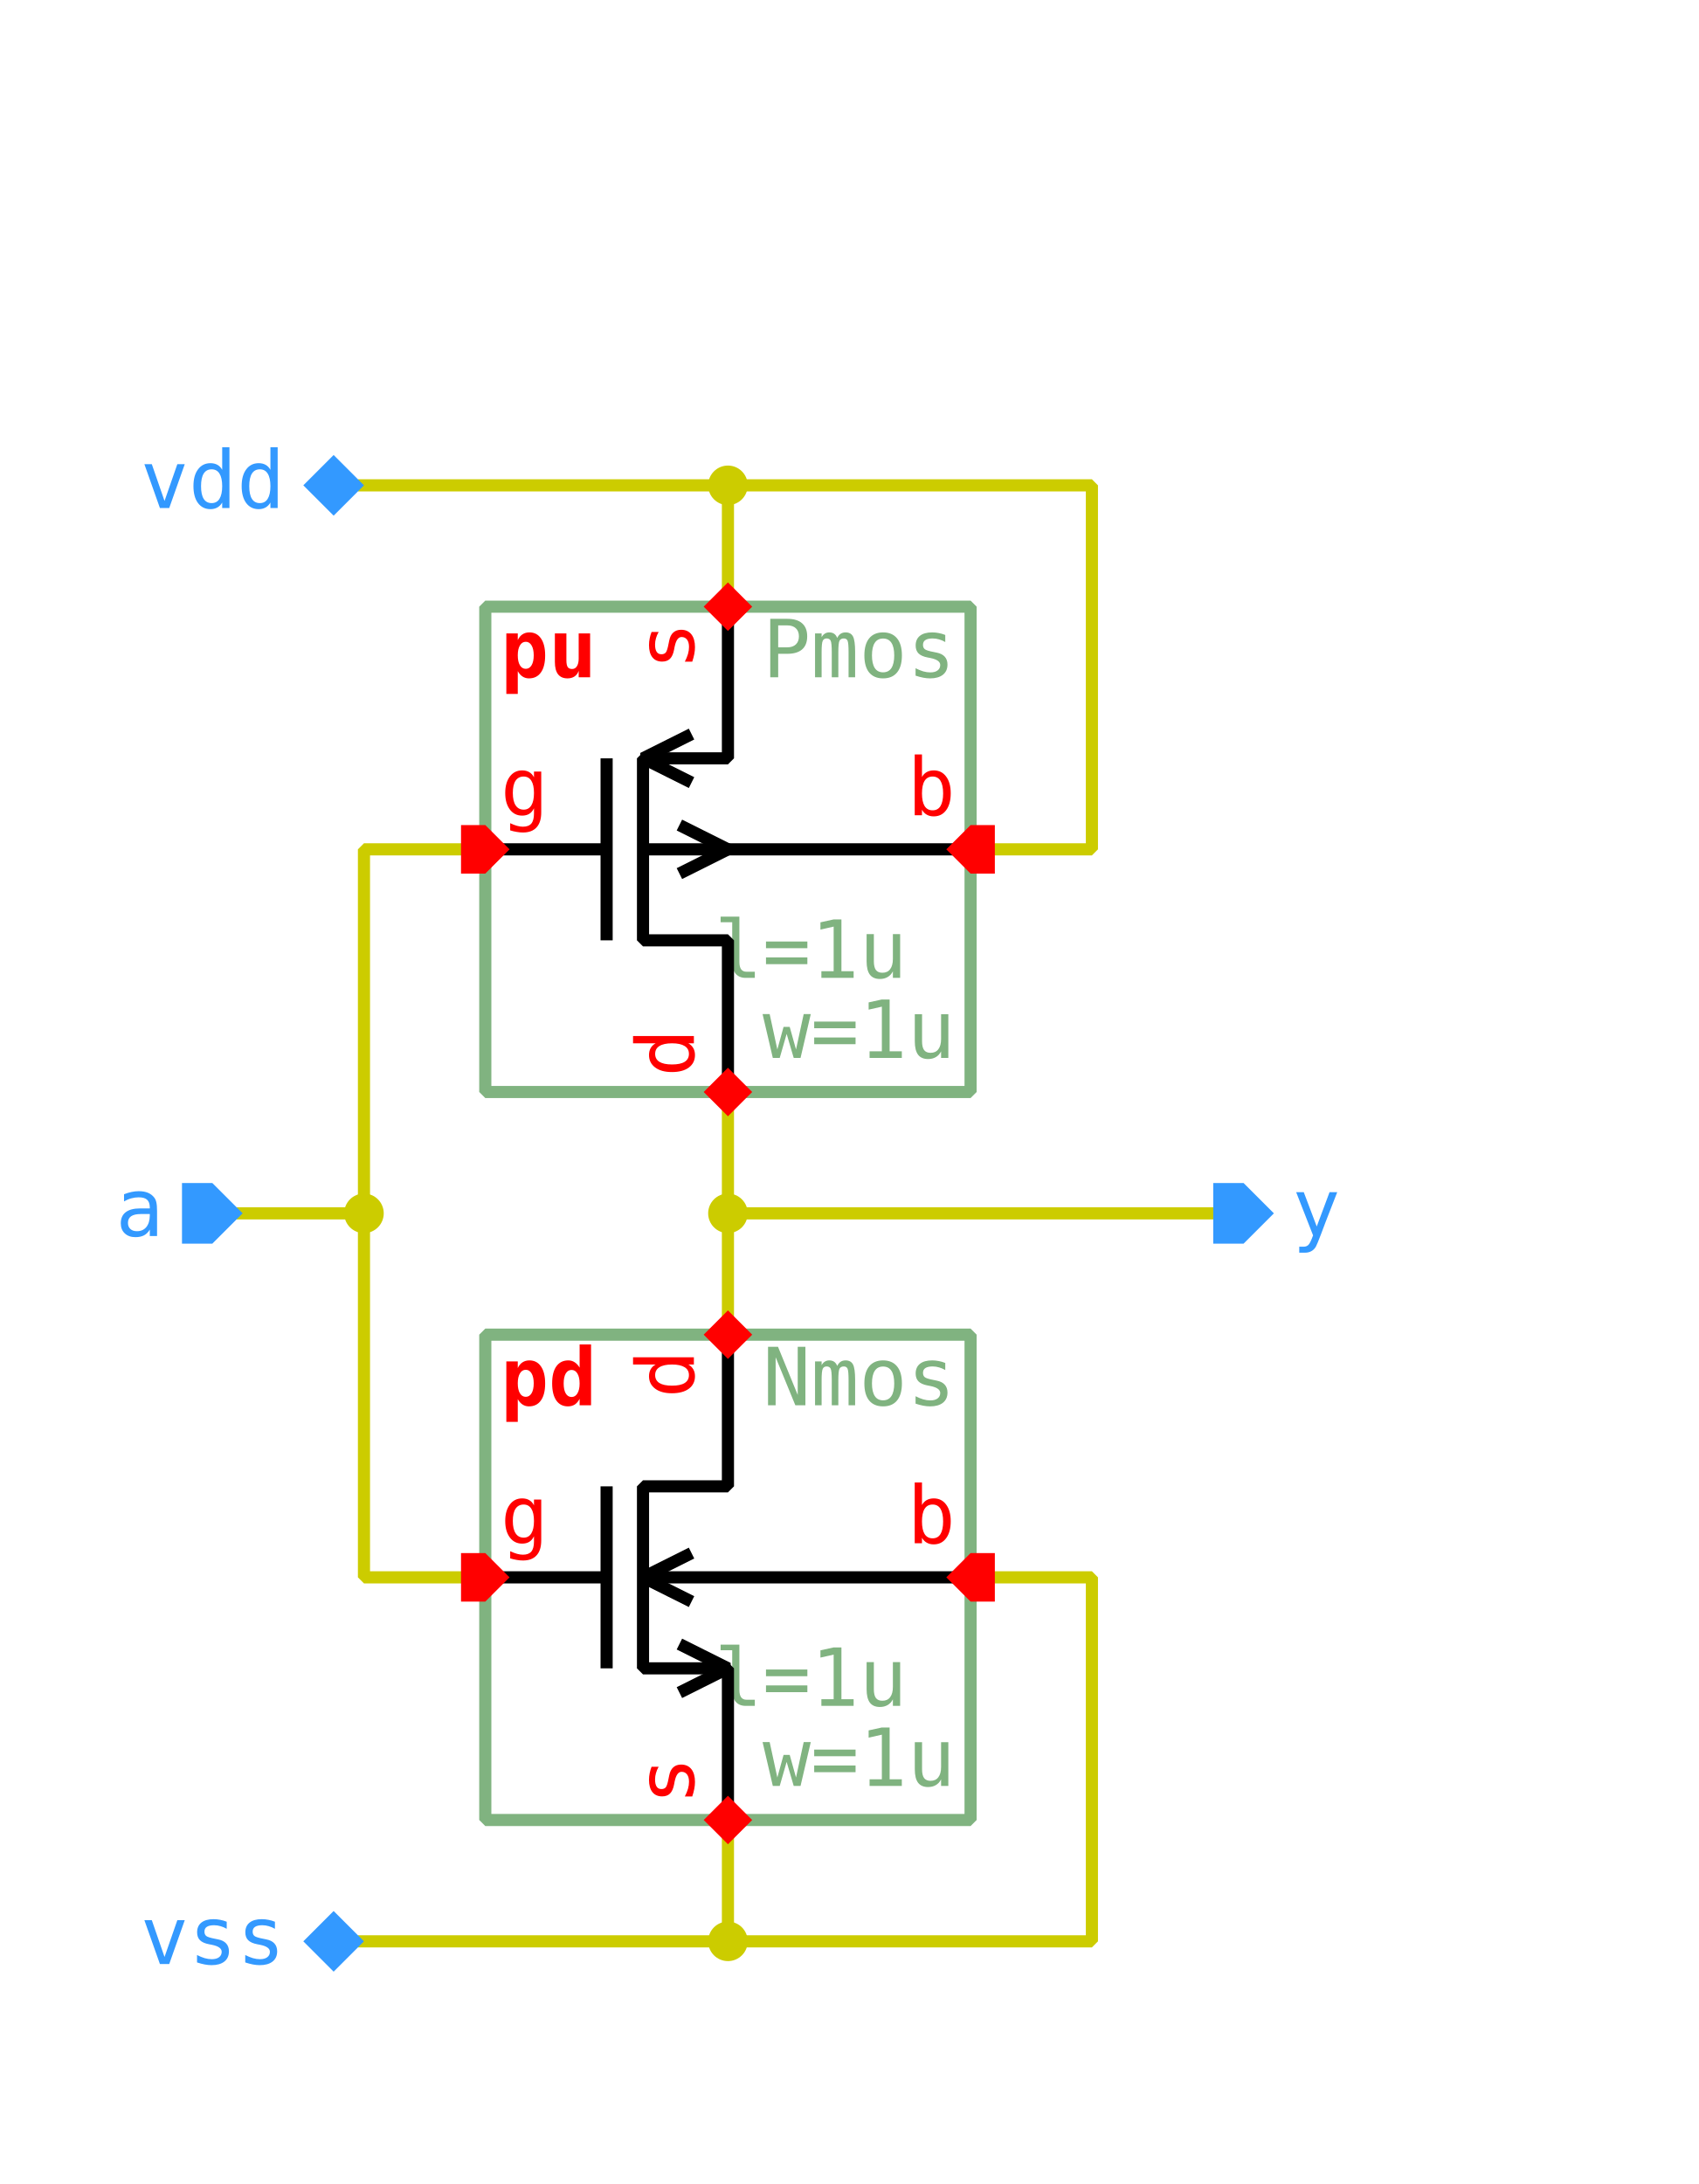
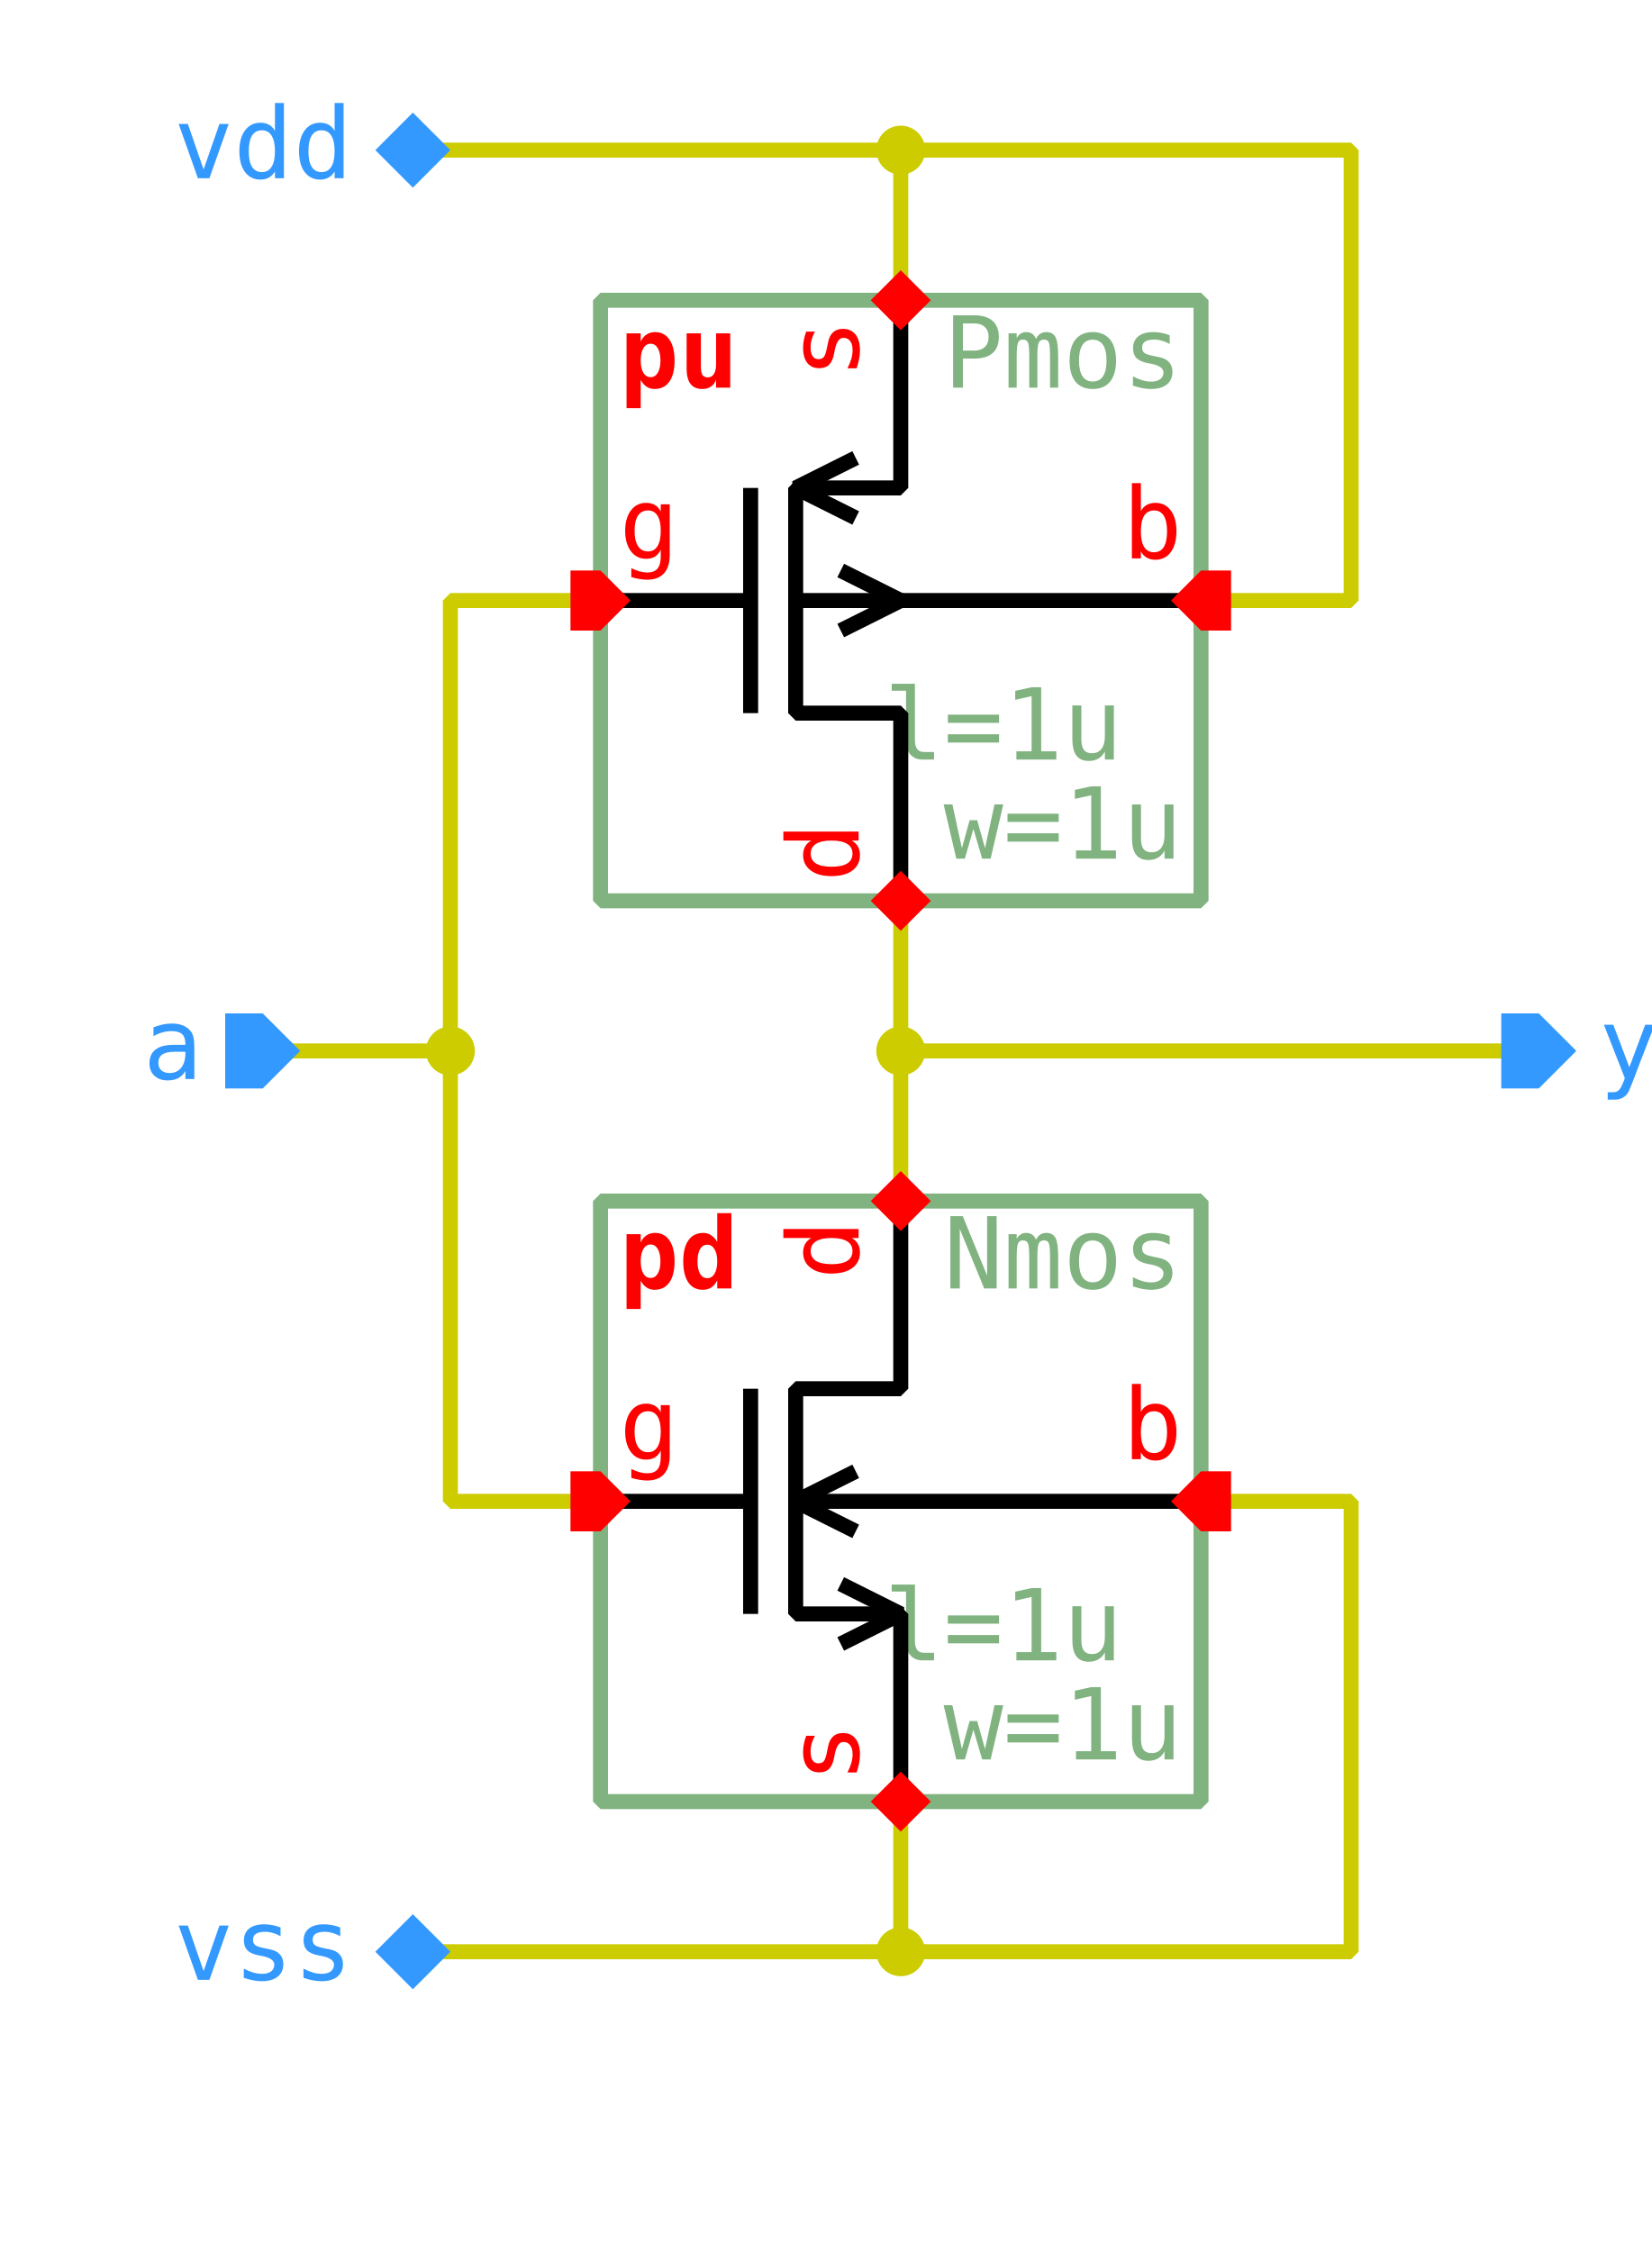
- <svg xmlns="http://www.w3.org/2000/svg" width="490.0px" height="630.0px" viewBox="-1.0 -1.0 14.0 18.0">
+ <svg xmlns="http://www.w3.org/2000/svg" width="385.0px" height="525.0px" viewBox="-1.0 -1.0 11.0 15.0">
  <style type="text/css">svg { stroke-linecap: butt; stroke-linejoin: bevel; } text { font-size: 11pt; font-family: "Inconsolata", monospace; font-stretch: 75%; } .instanceName { font-weight: bold; fill: #f00; } .pinLabel, .pinArrow { fill: #f00; } .params, .cellName { fill: #80b380; } .symbolOutline { stroke: #80b380; } .symbolPoly { stroke: #000; } .symbolOutline, .symbolPoly, .schemWire, .tapPoint { fill: none; stroke-width: 0.1; } #grid { fill: #ccc; } .schemWire, .tapPoint { stroke: #cc0; } .schemWire { stroke-linecap: square; } .connPoint, .tapPointLabel { fill: #cc0; } .portArrow, .portLabel { fill: #39f; }</style>
-   <g transform="matrix(1 0 0 -1 0 16.0)">
+   <g transform="matrix(1 0 0 -1 0 13.0)">
    <path d="M2.0 1.0 L3.0 1.0 L5.0 1.0 L5.0 2.0" class="schemWire" />
    <path d="M5.0 1.0 L8.0 1.0 L8.0 4.0 L7.0 4.0" class="schemWire" />
    <path d="M2.0 13.0 L3.0 13.0 L5.0 13.0 L5.0 12.0" class="schemWire" />
    <path d="M5.0 13.0 L8.0 13.0 L8.0 10.0 L7.0 10.0" class="schemWire" />
    <path d="M1.0 7.0 L2.0 7.0 L2.0 4.0 L3.0 4.0" class="schemWire" />
    <path d="M2.0 7.0 L2.0 10.0 L3.0 10.0" class="schemWire" />
    <path d="M9.0 7.0 L8.0 7.0 L5.0 7.0 L5.0 6.0" class="schemWire" />
    <path d="M5.0 7.0 L5.0 8.0" class="schemWire" />
    <circle cx="5.0" cy="7.0" r="0.163" class="connPoint" />
    <circle cx="2.0" cy="7.0" r="0.163" class="connPoint" />
    <circle cx="5.0" cy="13.0" r="0.163" class="connPoint" />
    <circle cx="5.0" cy="1.0" r="0.163" class="connPoint" />
    <g>
      <rect x="3.0" y="2.0" width="4.0" height="4.0" class="symbolOutline" />
      <text transform="matrix(0.045 0 0 -0.045 6.875 5.875)" dominant-baseline="hanging" text-anchor="end" class="cellName">Nmos</text>
      <text transform="matrix(0.045 0 0 -0.045 6.875 2.125)" dominant-baseline="ideographic" text-anchor="end" class="params">
        <tspan x="0" y="-1em">l=1u</tspan>
        <tspan x="0" y="0em">w=1u</tspan>
      </text>
      <text transform="matrix(0.045 0 0 -0.045 3.125 5.875)" dominant-baseline="hanging" text-anchor="start" class="instanceName">pd</text>
      <path d="M2.0 0.0 L2.0 1.25 L1.3 1.25 L1.3 2.75 L2.0 2.75 L2.0 4.0" transform="matrix(1 0 0 1 3.0 2.0)" class="symbolPoly" />
      <path d="M1.0 1.25 L1.0 2.75" transform="matrix(1 0 0 1 3.0 2.0)" class="symbolPoly" />
      <path d="M0.0 2.0 L1.0 2.0" transform="matrix(1 0 0 1 3.0 2.0)" class="symbolPoly" />
      <path d="M4.0 2.0 L1.3 2.0" transform="matrix(1 0 0 1 3.0 2.0)" class="symbolPoly" />
      <path d="M1.7 1.8 L1.3 2.0 L1.7 2.2" transform="matrix(1 0 0 1 3.0 2.0)" class="symbolPoly" />
      <path d="M1.6 1.05 L2.0 1.25 L1.6 1.45" transform="matrix(1 0 0 1 3.0 2.0)" class="symbolPoly" />
      <path d="M0 0 L0.2 -0.2 L0.2 -0.4 L0 -0.4 L-0.2 -0.4 L-0.2 -0.2 Z" transform="matrix(0 -1 1 0 3.2 4.0)" class="pinArrow" />
      <text transform="matrix(0.045 0 0 -0.045 3.125 4.125)" dominant-baseline="ideographic" text-anchor="start" class="pinLabel">g</text>
      <path d="M0 0 L0.2 -0.2 L0.2 -0.2 L0 -0.4 L-0.2 -0.2 L-0.2 -0.2 Z" transform="matrix(1 0 0 1 5.0 2.2)" class="pinArrow" />
      <text transform="matrix(0 0.045 0.045 0 4.875 2.125)" dominant-baseline="ideographic" text-anchor="start" class="pinLabel">s</text>
      <path d="M0 0 L0.2 -0.2 L0.2 -0.2 L0 -0.4 L-0.2 -0.2 L-0.2 -0.2 Z" transform="matrix(-1 0 0 -1 5.0 5.8)" class="pinArrow" />
      <text transform="matrix(0 0.045 0.045 0 4.875 5.875)" dominant-baseline="ideographic" text-anchor="end" class="pinLabel">d</text>
      <path d="M0 0 L0.2 -0.2 L0.2 -0.4 L0 -0.4 L-0.2 -0.4 L-0.2 -0.2 Z" transform="matrix(0 1 -1 0 6.8 4.0)" class="pinArrow" />
      <text transform="matrix(0.045 0 0 -0.045 6.875 4.125)" dominant-baseline="ideographic" text-anchor="end" class="pinLabel">b</text>
    </g>
    <g>
      <rect x="3.0" y="8.0" width="4.0" height="4.0" class="symbolOutline" />
      <text transform="matrix(0.045 0 0 -0.045 6.875 11.875)" dominant-baseline="hanging" text-anchor="end" class="cellName">Pmos</text>
      <text transform="matrix(0.045 0 0 -0.045 6.875 8.125)" dominant-baseline="ideographic" text-anchor="end" class="params">
        <tspan x="0" y="-1em">l=1u</tspan>
        <tspan x="0" y="0em">w=1u</tspan>
      </text>
      <text transform="matrix(0.045 0 0 -0.045 3.125 11.875)" dominant-baseline="hanging" text-anchor="start" class="instanceName">pu</text>
      <path d="M2.0 0.0 L2.0 1.25 L1.3 1.25 L1.3 2.75 L2.0 2.75 L2.0 4.0" transform="matrix(1 0 0 1 3.0 8.0)" class="symbolPoly" />
      <path d="M1.0 1.25 L1.0 2.75" transform="matrix(1 0 0 1 3.0 8.0)" class="symbolPoly" />
      <path d="M0.0 2.0 L1.0 2.0" transform="matrix(1 0 0 1 3.0 8.0)" class="symbolPoly" />
      <path d="M4.0 2.0 L1.3 2.0" transform="matrix(1 0 0 1 3.0 8.0)" class="symbolPoly" />
      <path d="M1.7 2.55 L1.3 2.75 L1.7 2.95" transform="matrix(1 0 0 1 3.0 8.0)" class="symbolPoly" />
      <path d="M1.6 1.8 L2.0 2.0 L1.6 2.2" transform="matrix(1 0 0 1 3.0 8.0)" class="symbolPoly" />
      <path d="M0 0 L0.2 -0.2 L0.2 -0.4 L0 -0.4 L-0.2 -0.4 L-0.2 -0.2 Z" transform="matrix(0 -1 1 0 3.2 10.0)" class="pinArrow" />
      <text transform="matrix(0.045 0 0 -0.045 3.125 10.125)" dominant-baseline="ideographic" text-anchor="start" class="pinLabel">g</text>
      <path d="M0 0 L0.2 -0.2 L0.2 -0.2 L0 -0.4 L-0.2 -0.2 L-0.2 -0.2 Z" transform="matrix(1 0 0 1 5.0 8.2)" class="pinArrow" />
      <text transform="matrix(0 0.045 0.045 0 4.875 8.125)" dominant-baseline="ideographic" text-anchor="start" class="pinLabel">d</text>
      <path d="M0 0 L0.2 -0.2 L0.2 -0.2 L0 -0.4 L-0.2 -0.2 L-0.2 -0.2 Z" transform="matrix(-1 0 0 -1 5.0 11.8)" class="pinArrow" />
      <text transform="matrix(0 0.045 0.045 0 4.875 11.875)" dominant-baseline="ideographic" text-anchor="end" class="pinLabel">s</text>
      <path d="M0 0 L0.2 -0.2 L0.2 -0.4 L0 -0.4 L-0.2 -0.4 L-0.2 -0.2 Z" transform="matrix(0 1 -1 0 6.8 10.0)" class="pinArrow" />
      <text transform="matrix(0.045 0 0 -0.045 6.875 10.125)" dominant-baseline="ideographic" text-anchor="end" class="pinLabel">b</text>
    </g>
    <g>
      <path d="M0 0 L0.25 0 L0.25 -0.25 L0 -0.5 L-0.25 -0.25 L-0.25 0 Z" transform="matrix(0 1 -1 0 9.0 7.0)" class="portArrow" />
      <text transform="matrix(0.045 0 0 -0.045 9.65 7.0)" dominant-baseline="middle" text-anchor="start" class="portLabel">y</text>
    </g>
    <g>
      <path d="M0 0 L0.25 -0.25 L0.25 -0.5 L0 -0.5 L-0.25 -0.5 L-0.25 -0.25 Z" transform="matrix(0 -1 1 0 1.0 7.0)" class="portArrow" />
      <text transform="matrix(0.045 0 0 -0.045 0.35 7.0)" dominant-baseline="middle" text-anchor="end" class="portLabel">a</text>
    </g>
    <g>
      <path d="M0 0 L0.25 -0.25 L0.25 -0.25 L0 -0.5 L-0.25 -0.25 L-0.25 -0.25 Z" transform="matrix(0 -1 1 0 2.0 13.0)" class="portArrow" />
      <text transform="matrix(0.045 0 0 -0.045 1.35 13.0)" dominant-baseline="middle" text-anchor="end" class="portLabel">vdd</text>
    </g>
    <g>
      <path d="M0 0 L0.25 -0.25 L0.25 -0.25 L0 -0.5 L-0.25 -0.25 L-0.25 -0.25 Z" transform="matrix(0 -1 1 0 2.0 1.0)" class="portArrow" />
      <text transform="matrix(0.045 0 0 -0.045 1.35 1.0)" dominant-baseline="middle" text-anchor="end" class="portLabel">vss</text>
    </g>
  </g>
</svg>
